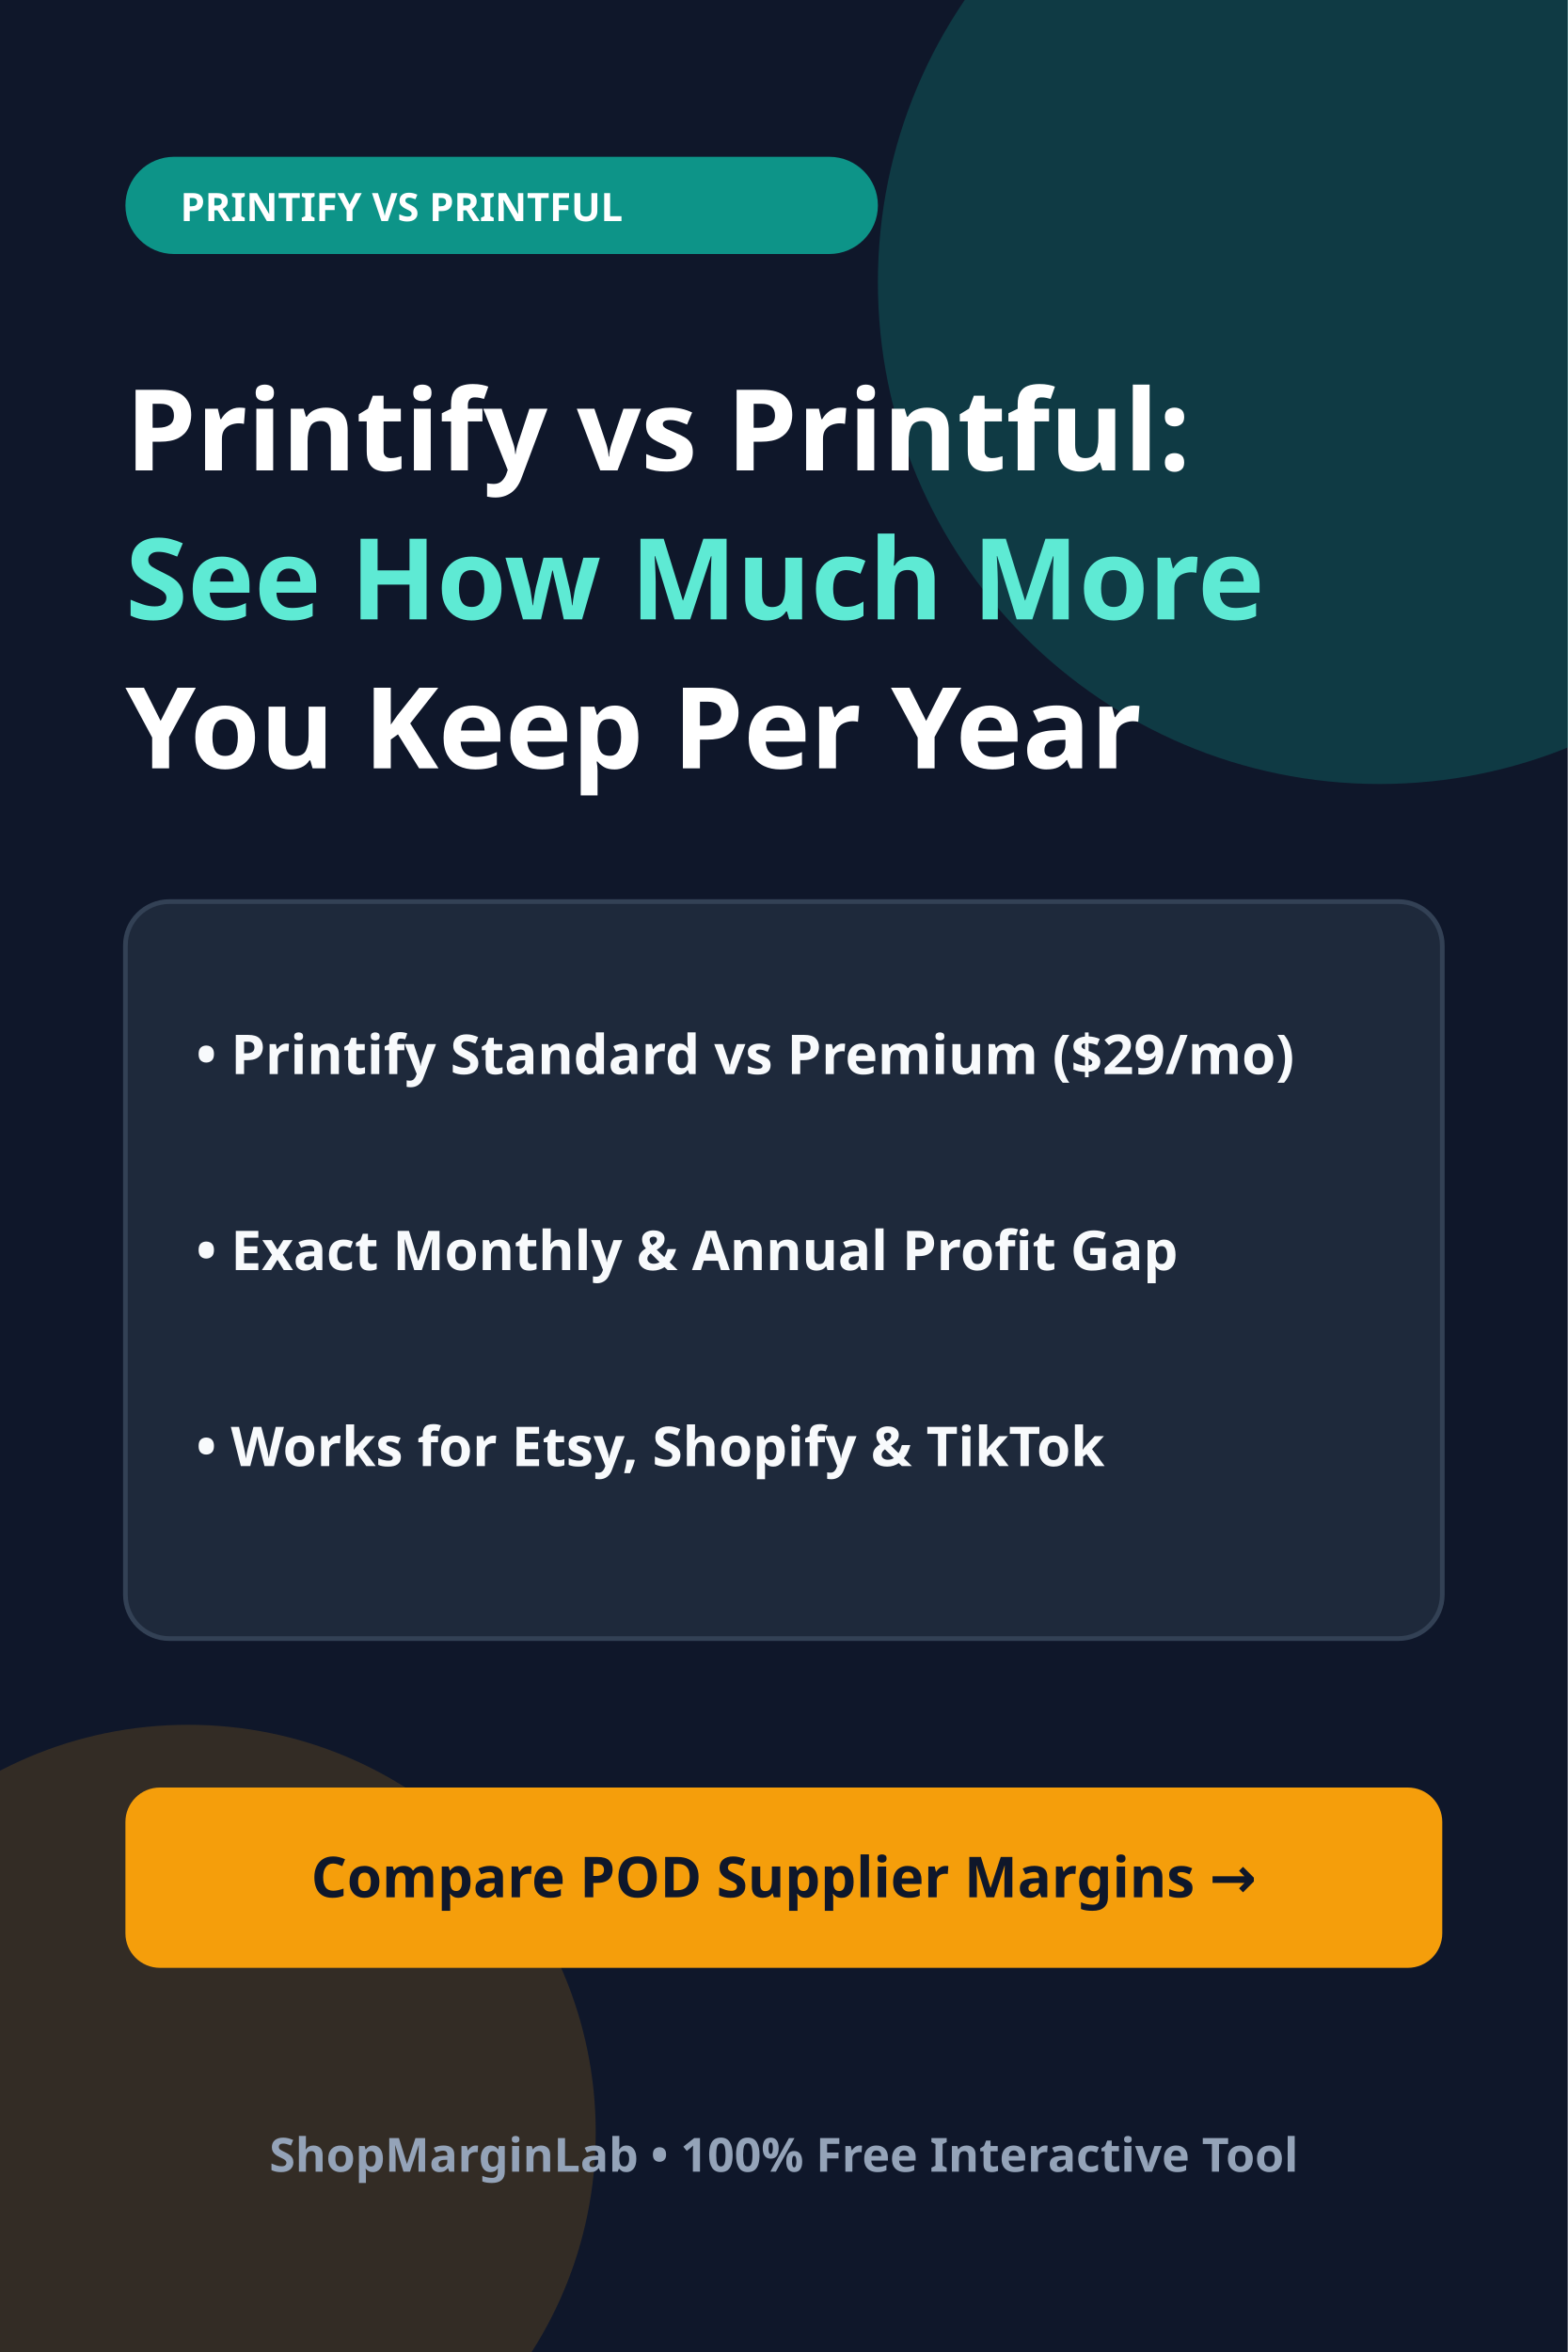
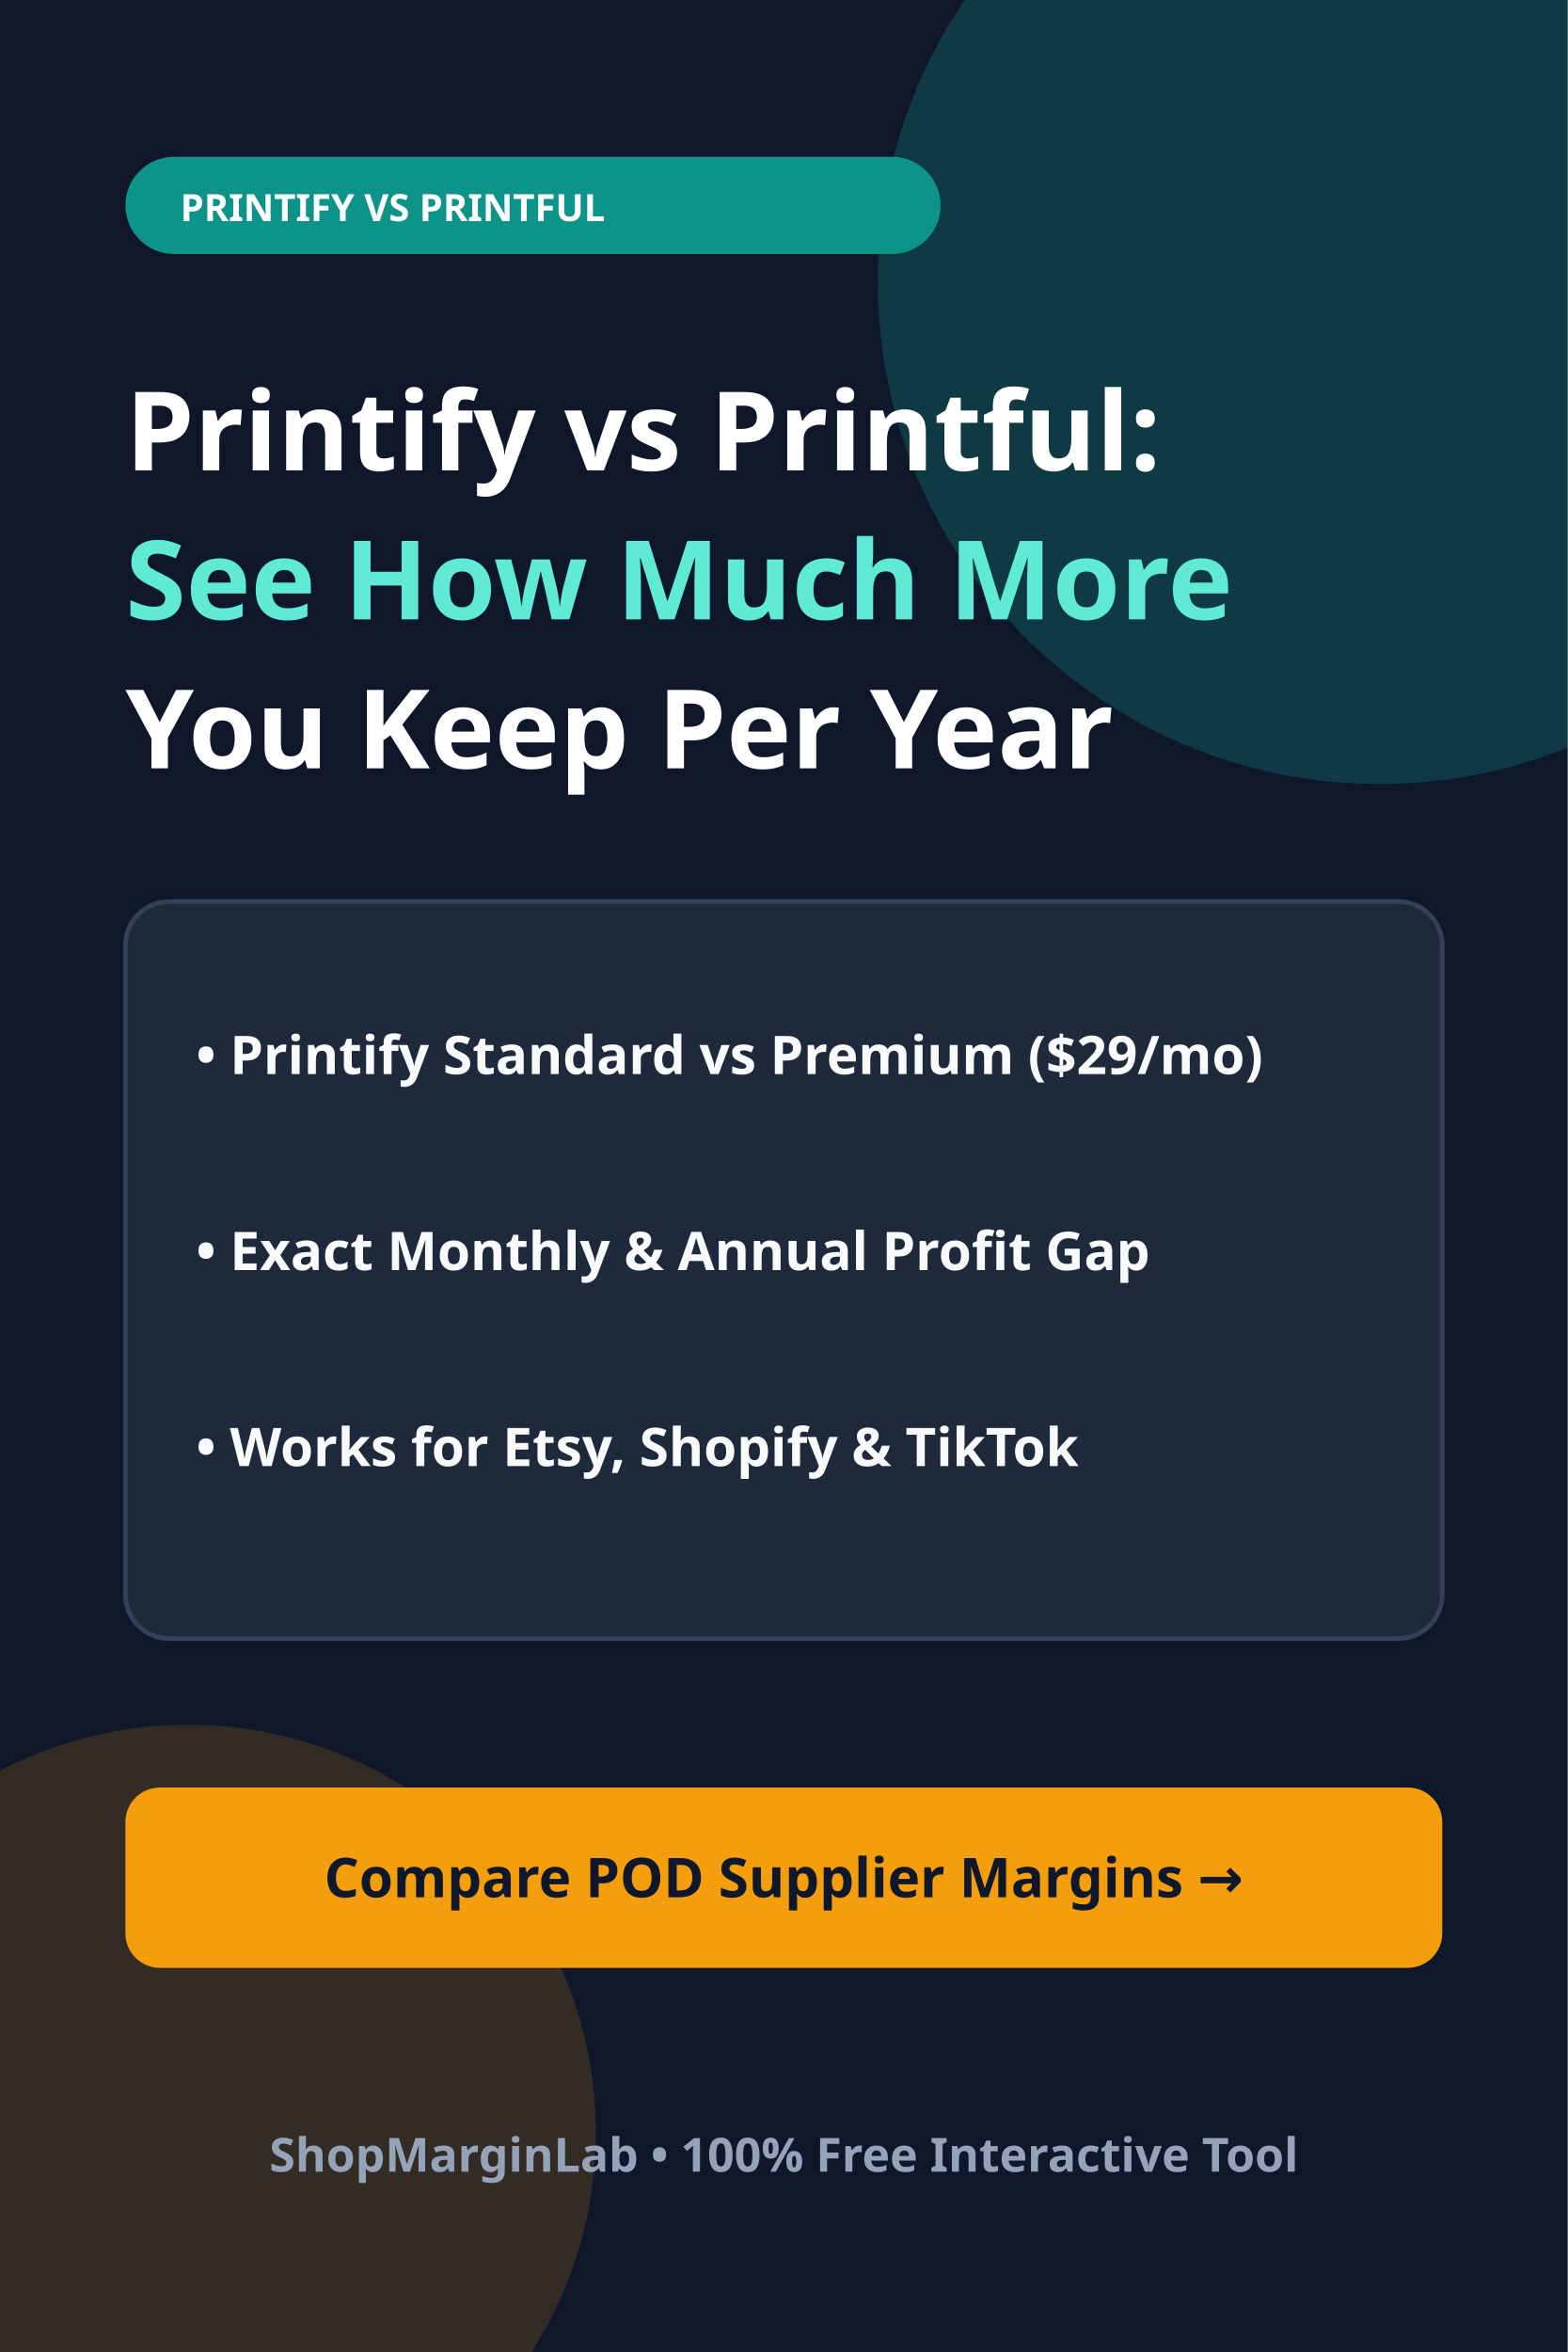
<svg xmlns="http://www.w3.org/2000/svg" width="1000" height="1500" viewBox="0 0 1000 1500">
  <rect width="1000" height="1500" fill="#0f172a" />
  <circle cx="880" cy="180" r="320" fill="#0d9488" opacity="0.28" />
  <circle cx="120" cy="1360" r="260" fill="#f59e0b" opacity="0.16" />
-   <rect x="80" y="100" width="480" height="62" rx="31" fill="#0d9488" />
-   <text x="115" y="141" font-family="system-ui, sans-serif" font-size="25" font-weight="800" fill="#ffffff">PRINTIFY VS PRINTFUL</text>
-   <text x="80" y="300" font-family="system-ui, sans-serif" font-size="72" font-weight="800" fill="#ffffff">Printify vs Printful:</text>
-   <text x="80" y="395" font-family="system-ui, sans-serif" font-size="72" font-weight="800" fill="#5eead4">See How Much More</text>
-   <text x="80" y="490" font-family="system-ui, sans-serif" font-size="72" font-weight="800" fill="#ffffff">You Keep Per Year</text>
+   <rect x="80" y="100" width="520" height="62" rx="31" fill="#0d9488" />
+   <text x="115" y="141" font-family="system-ui, sans-serif" font-size="24" font-weight="800" fill="#ffffff">PRINTIFY VS PRINTFUL</text>
+   <text x="80" y="300" font-family="system-ui, sans-serif" font-size="70" font-weight="800" fill="#ffffff">Printify vs Printful:</text>
+   <text x="80" y="395" font-family="system-ui, sans-serif" font-size="70" font-weight="800" fill="#5eead4">See How Much More</text>
+   <text x="80" y="490" font-family="system-ui, sans-serif" font-size="70" font-weight="800" fill="#ffffff">You Keep Per Year</text>
  <rect x="80" y="575" width="840" height="470" rx="28" fill="#1e293b" stroke="#334155" stroke-width="3" />
-   <text x="125" y="685" font-family="system-ui, sans-serif" font-size="35" font-weight="600" fill="#f8fafc">• Printify Standard vs Premium ($29/mo)</text>
-   <text x="125" y="810" font-family="system-ui, sans-serif" font-size="35" font-weight="600" fill="#f8fafc">• Exact Monthly &amp; Annual Profit Gap</text>
-   <text x="125" y="935" font-family="system-ui, sans-serif" font-size="35" font-weight="600" fill="#f8fafc">• Works for Etsy, Shopify &amp; TikTok</text>
+   <text x="125" y="685" font-family="system-ui, sans-serif" font-size="34" font-weight="600" fill="#f8fafc">• Printify Standard vs Premium ($29/mo)</text>
+   <text x="125" y="810" font-family="system-ui, sans-serif" font-size="34" font-weight="600" fill="#f8fafc">• Exact Monthly &amp; Annual Profit Gap</text>
+   <text x="125" y="935" font-family="system-ui, sans-serif" font-size="34" font-weight="600" fill="#f8fafc">• Works for Etsy, Shopify &amp; TikTok</text>
  <rect x="80" y="1140" width="840" height="115" rx="22" fill="#f59e0b" />
-   <text x="500" y="1210" text-anchor="middle" font-family="system-ui, sans-serif" font-size="36" font-weight="800" fill="#0f172a">Compare POD Supplier Margins →</text>
+   <text x="500" y="1210" text-anchor="middle" font-family="system-ui, sans-serif" font-size="35" font-weight="800" fill="#0f172a">Compare POD Supplier Margins →</text>
  <text x="500" y="1385" text-anchor="middle" font-family="system-ui, sans-serif" font-size="30" font-weight="700" fill="#94a3b8">ShopMarginLab • 100% Free Interactive Tool</text>
</svg>
